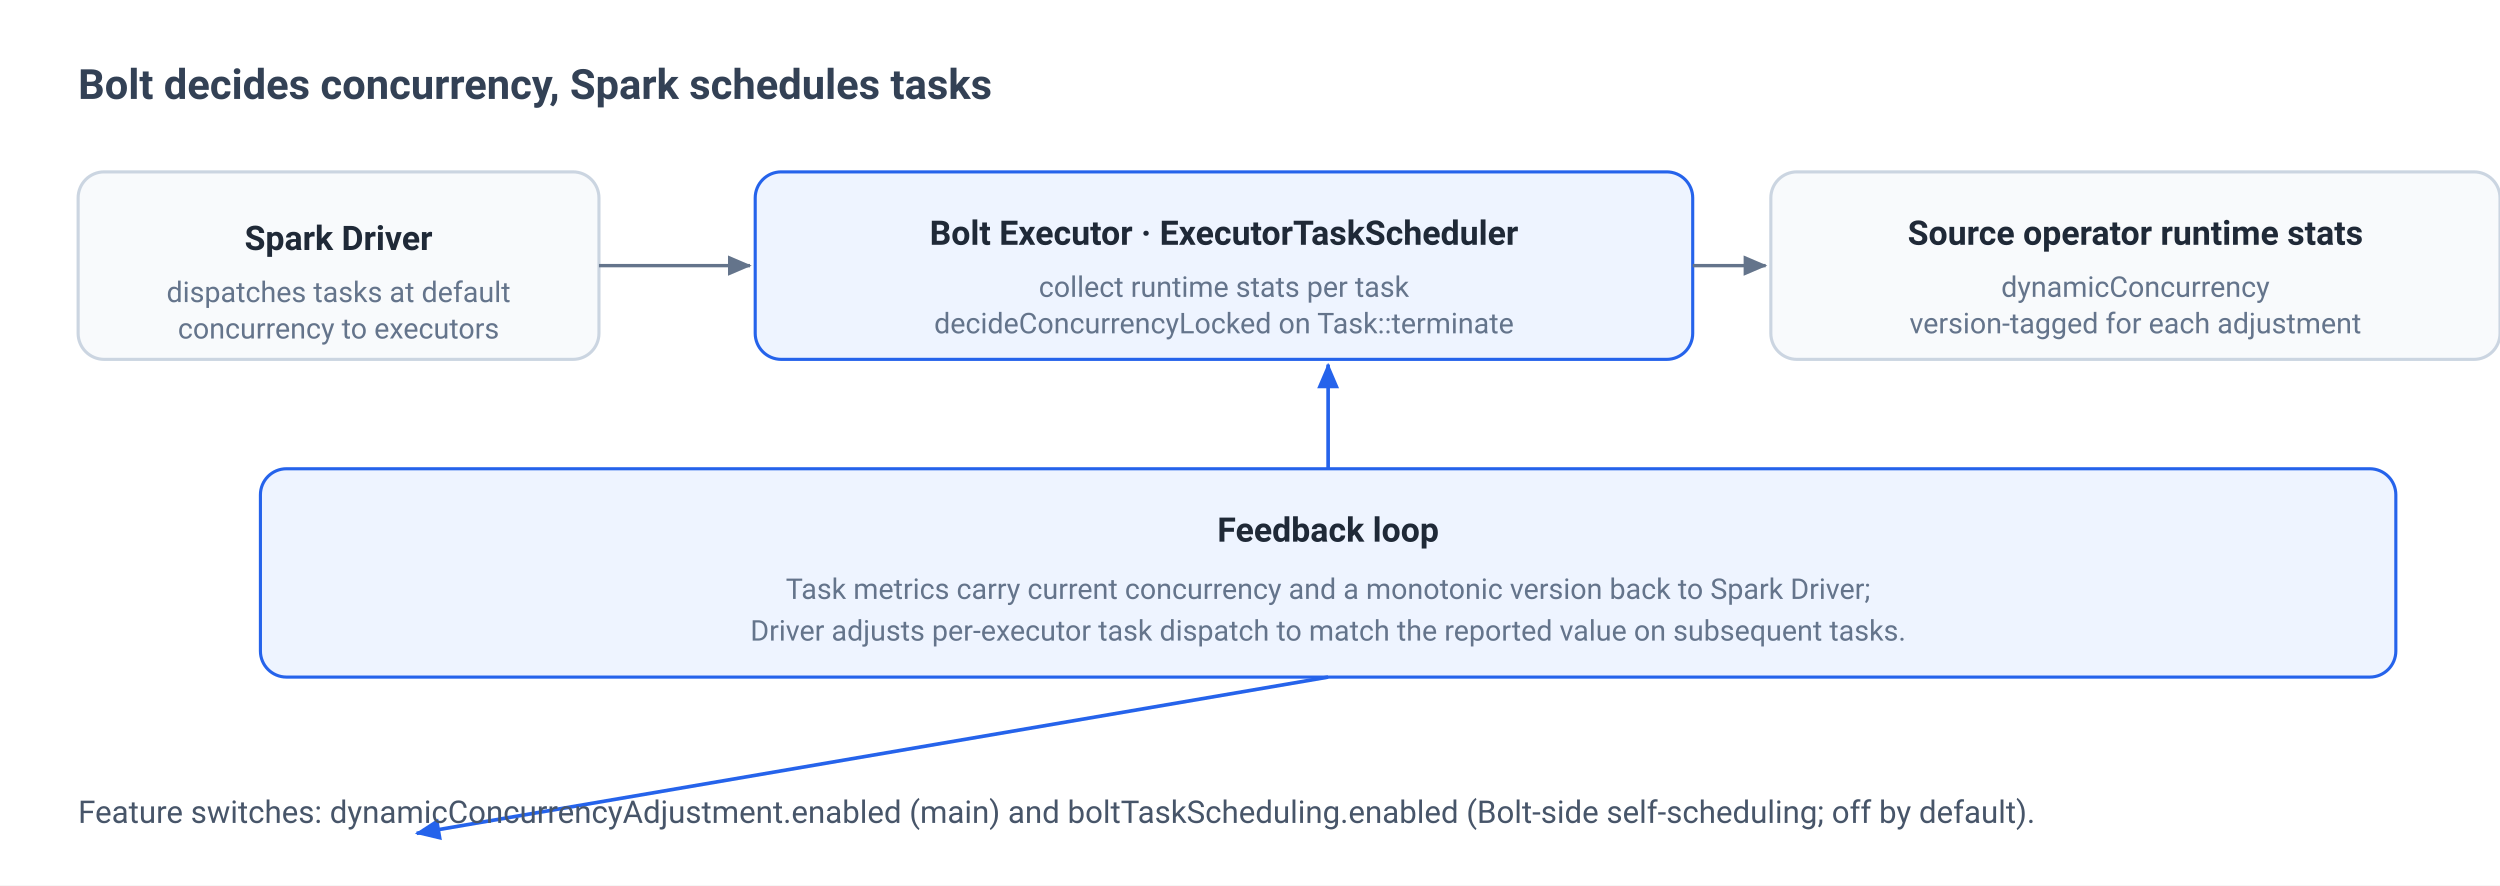
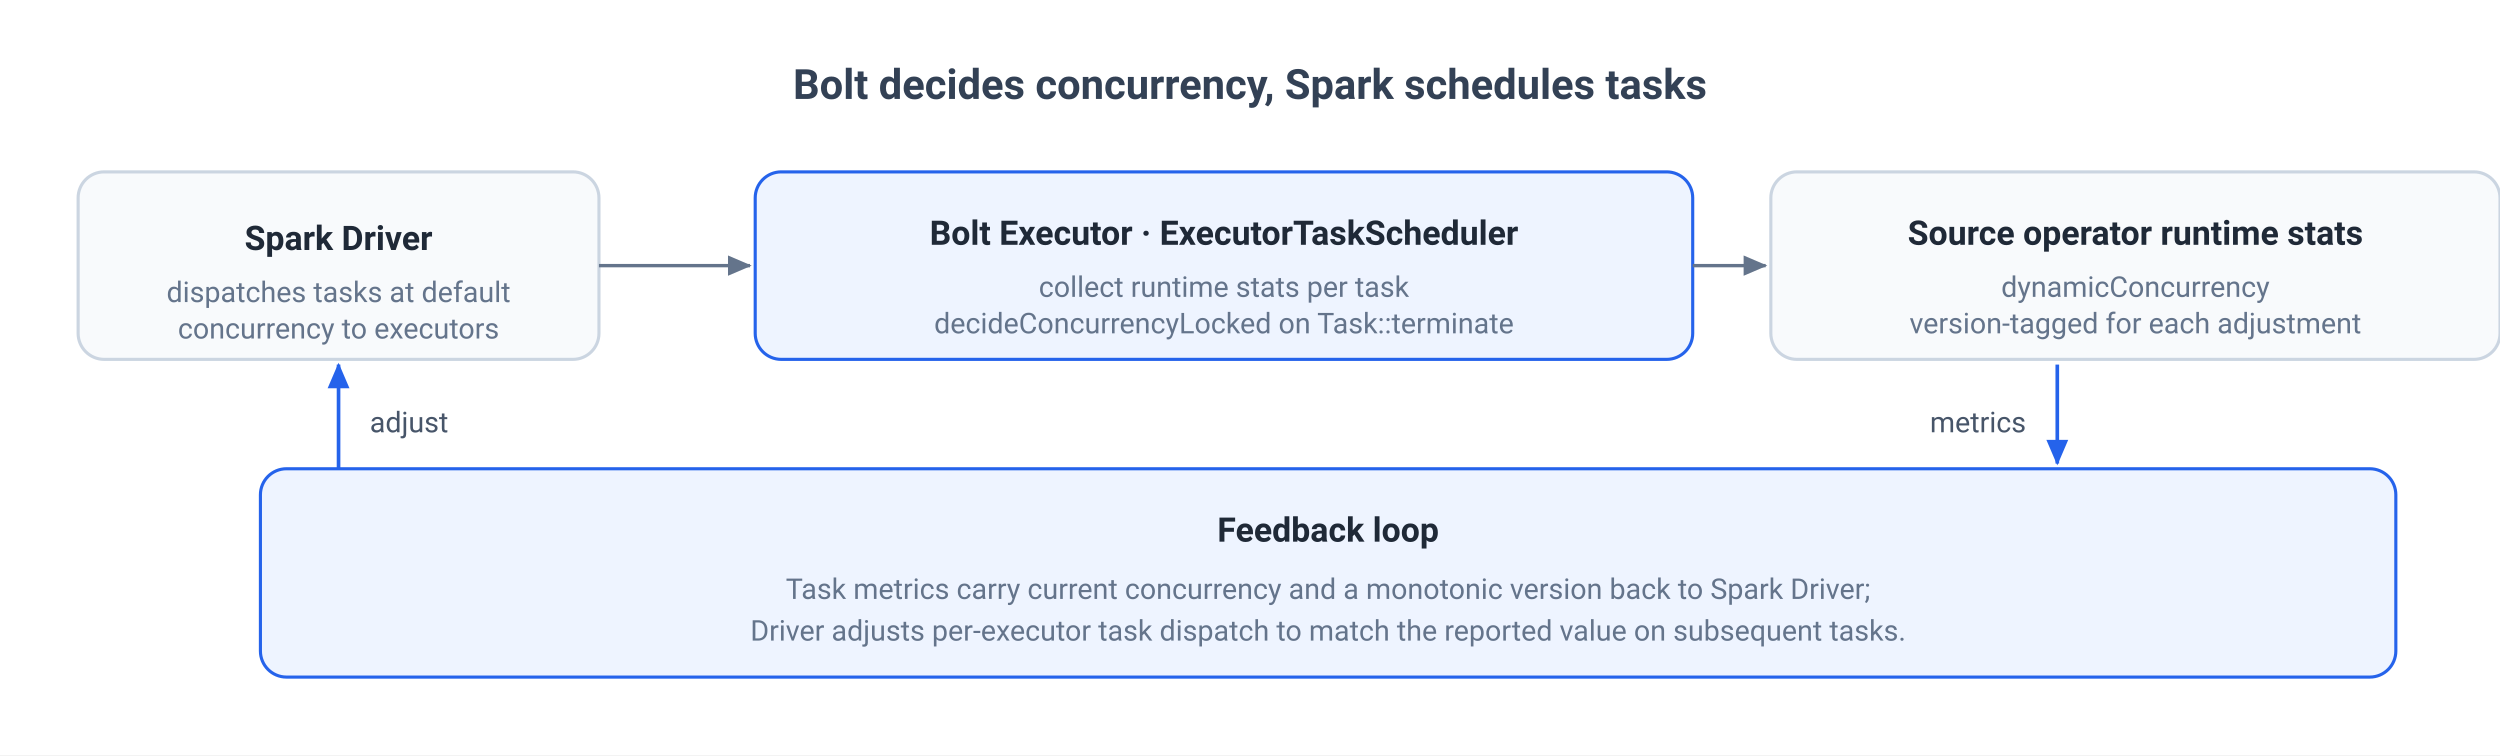
- <svg xmlns="http://www.w3.org/2000/svg" viewBox="0 0 960 340" font-family="'Segoe UI',Roboto,'Helvetica Neue',Arial,sans-serif">
+ <svg xmlns="http://www.w3.org/2000/svg" viewBox="0 0 960 290" font-family="'Segoe UI',Roboto,'Helvetica Neue',Arial,sans-serif">
  <defs>
    <marker id="a" markerWidth="9" markerHeight="9" refX="6.5" refY="3" orient="auto">
      <path d="M0,0 L7,3 L0,6 Z" fill="#64748b" />
    </marker>
    <marker id="b" markerWidth="9" markerHeight="9" refX="6.5" refY="3" orient="auto">
      <path d="M0,0 L7,3 L0,6 Z" fill="#2563eb" />
    </marker>
  </defs>
-   <rect width="960" height="340" fill="#fff" />
+   <rect width="960" height="290" fill="#fff" />
  <style>.title{font-size:16px;font-weight:600;fill:#334155}.box{fill:#f8fafc;stroke:#cbd5e1;stroke-width:1.2}.act{fill:#eef4ff;stroke:#2563eb;stroke-width:1.2}.label{font-size:13px;font-weight:600;fill:#1f2937;text-anchor:middle}.small{font-size:11px;fill:#64748b;text-anchor:middle}.note{font-size:12px;fill:#475569}.edge{font-size:11px;fill:#475569}</style>
-   <text x="30" y="38" class="title">Bolt decides concurrency, Spark schedules tasks</text>
+   <text x="480" y="38" class="title" text-anchor="middle">Bolt decides concurrency, Spark schedules tasks</text>
  <g transform="translate(30,66)">
    <rect class="box" x="0" y="0" width="200" height="72" rx="10" />
    <text class="label" x="100" y="30">Spark Driver</text>
    <text class="small" x="100" y="50">dispatches tasks at default</text>
    <text class="small" x="100" y="64">concurrency to executors</text>
    <rect class="act" x="260" y="0" width="360" height="72" rx="10" />
    <text class="label" x="440" y="28">Bolt Executor · ExecutorTaskScheduler</text>
    <text class="small" x="440" y="48">collect runtime stats per task</text>
    <text class="small" x="440" y="62">decideConcurrencyLocked on Task::terminate</text>
    <rect class="box" x="650" y="0" width="280" height="72" rx="10" />
    <text class="label" x="790" y="28">Source operator runtime stats</text>
    <text class="small" x="790" y="48">dynamicConcurrency</text>
    <text class="small" x="790" y="62">version-tagged for each adjustment</text>
    <g stroke="#64748b" stroke-width="1.3" fill="none">
      <line x1="200" y1="36" x2="258" y2="36" marker-end="url(#a)" />
      <line x1="620" y1="36" x2="648" y2="36" marker-end="url(#a)" />
    </g>
  </g>
  <g transform="translate(30,180)">
    <rect class="act" x="70" y="0" width="820" height="80" rx="10" />
    <text class="label" x="480" y="28">Feedback loop</text>
    <text class="small" x="480" y="50">Task metrics carry current concurrency and a monotonic version back to Spark Driver;</text>
    <text class="small" x="480" y="66">Driver adjusts per-executor task dispatch to match the reported value on subsequent tasks.</text>
-     <line x1="480" y1="0" x2="480" y2="-40" stroke="#2563eb" stroke-width="1.4" marker-end="url(#b)" />
-     <line x1="480" y1="80" x2="130" y2="140" stroke="#2563eb" stroke-width="1.4" marker-end="url(#b)" />
+     <line x1="760" y1="-40" x2="760" y2="-2" stroke="#2563eb" stroke-width="1.4" marker-end="url(#b)" />
+     <line x1="100" y1="0" x2="100" y2="-40" stroke="#2563eb" stroke-width="1.4" marker-end="url(#b)" />
+     <text class="edge" x="748" y="-14" text-anchor="end">metrics</text>
+     <text class="edge" x="112" y="-14" text-anchor="start">adjust</text>
  </g>
-   <text x="30" y="316" class="note">Feature switches: dynamicConcurrencyAdjustment.enabled (main) and boltTaskScheduling.enabled (Bolt-side self-scheduling; off by default).</text>
</svg>
